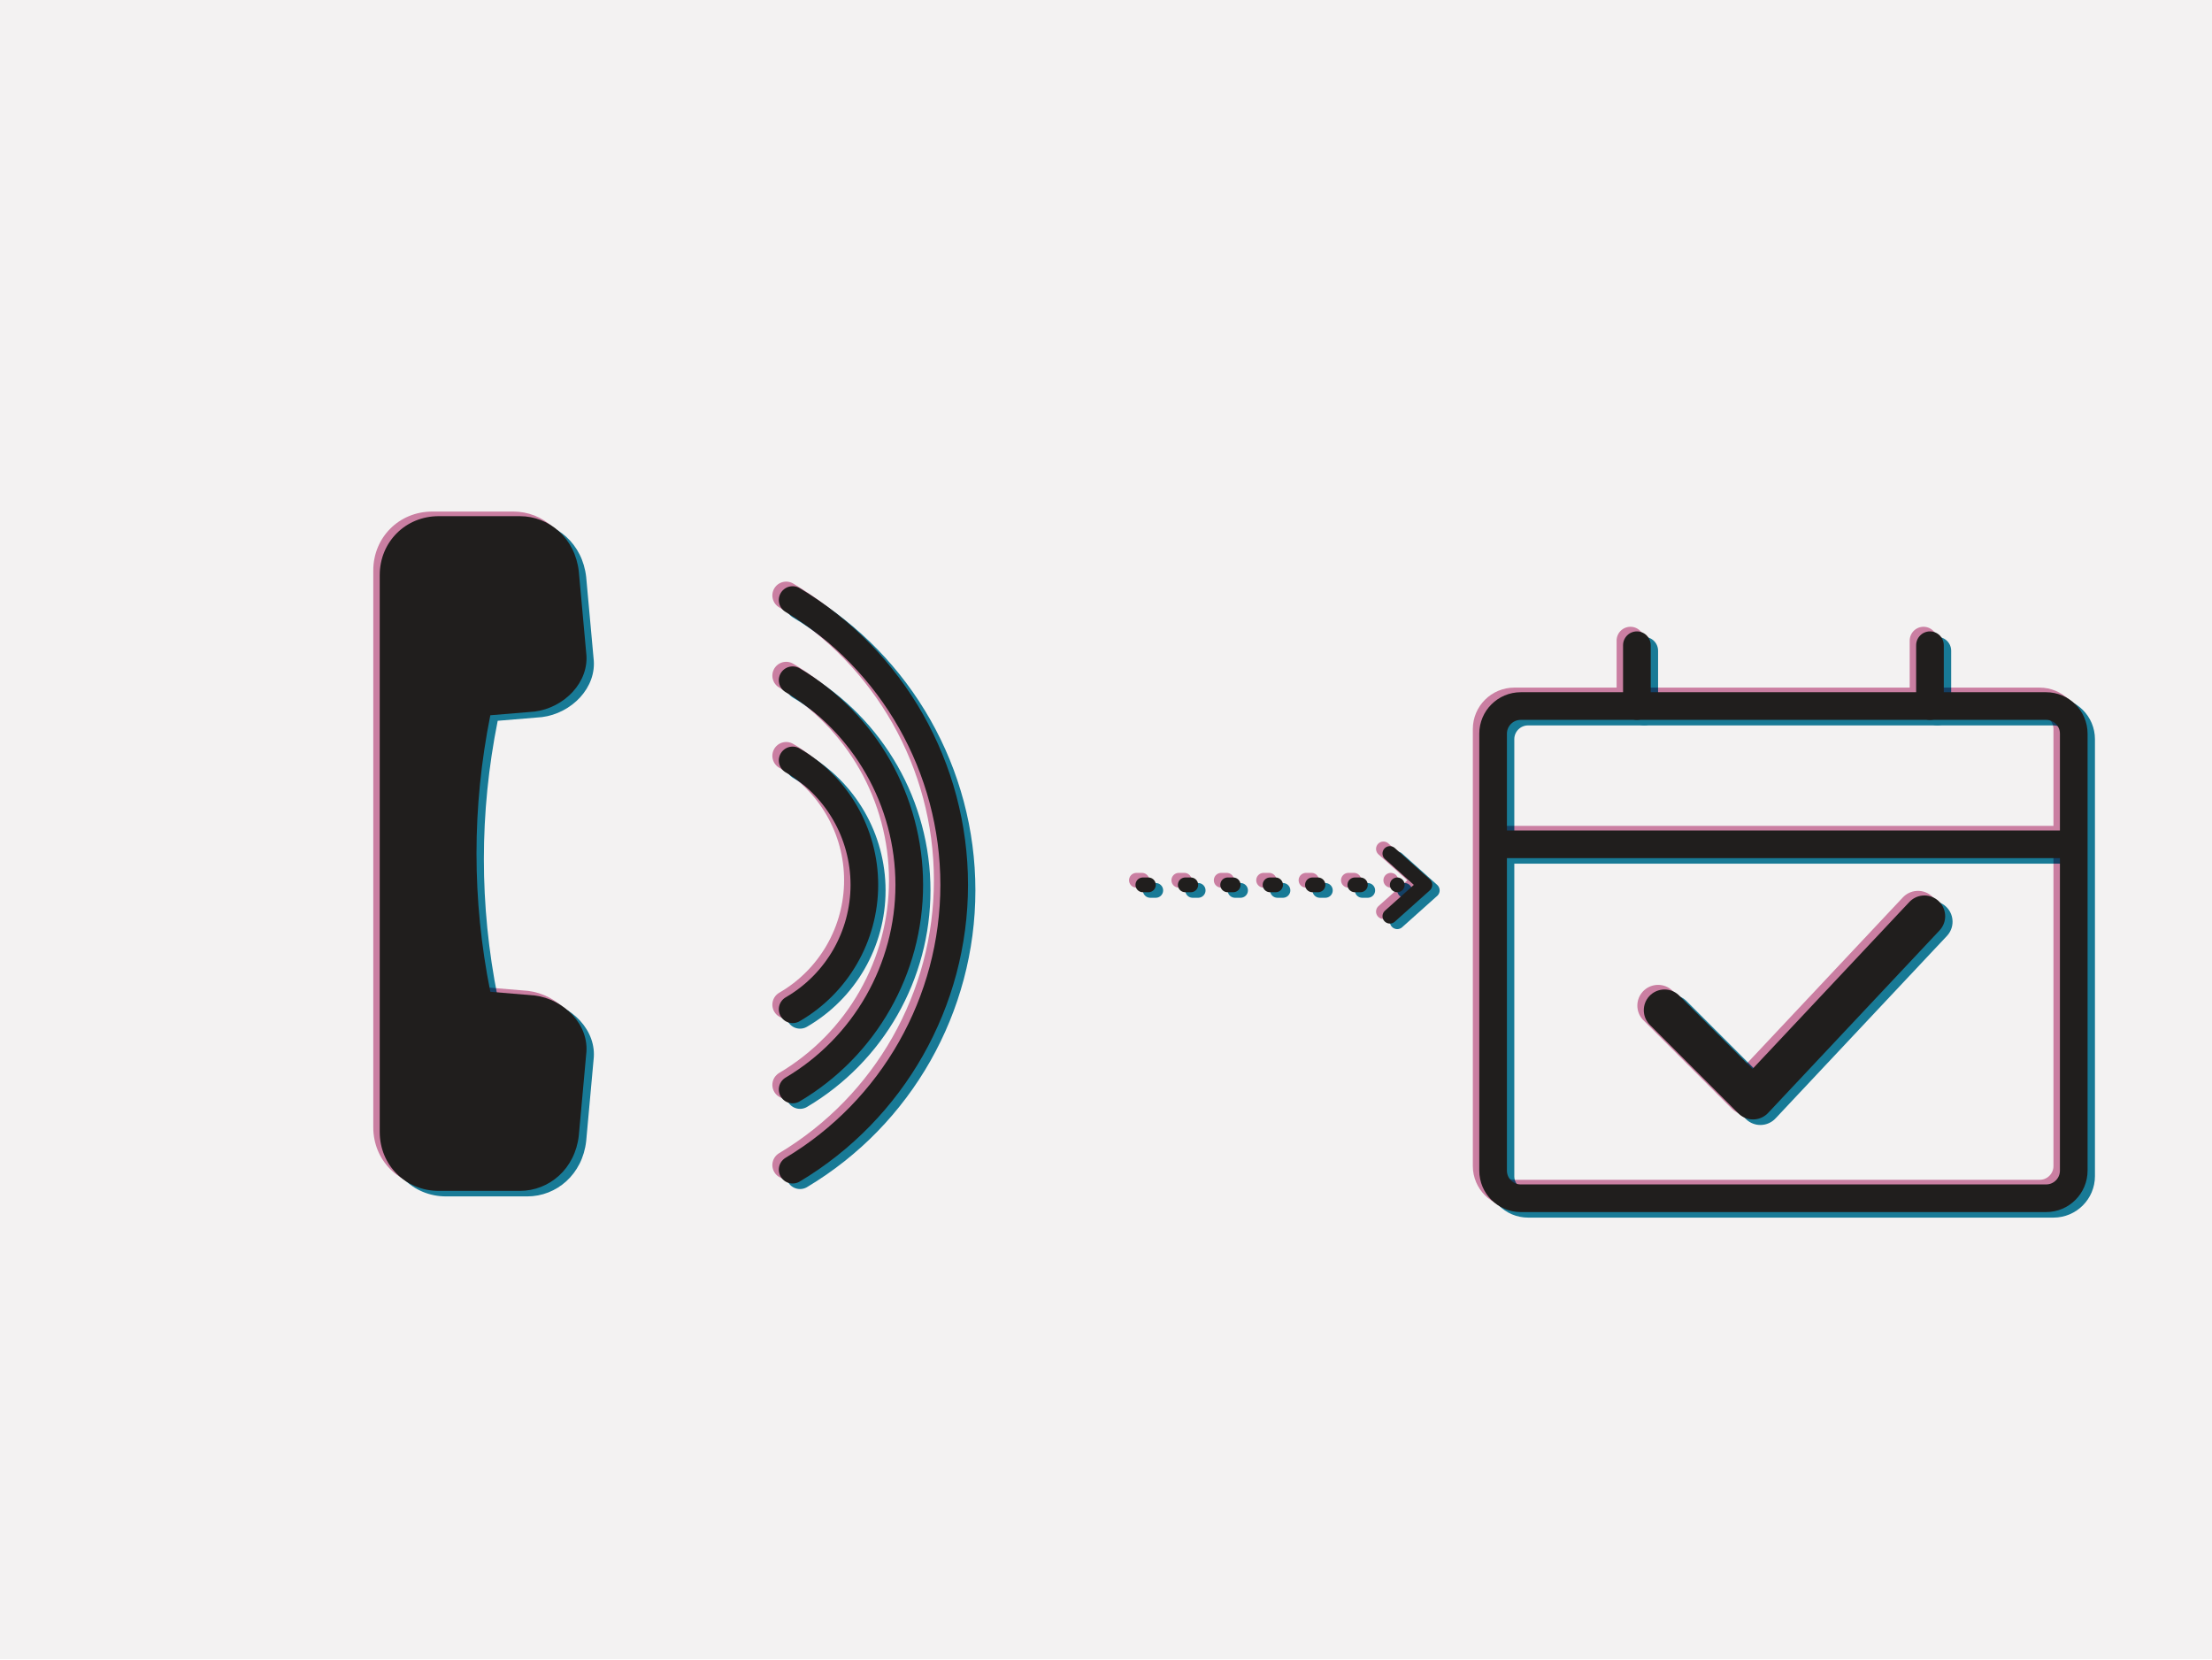
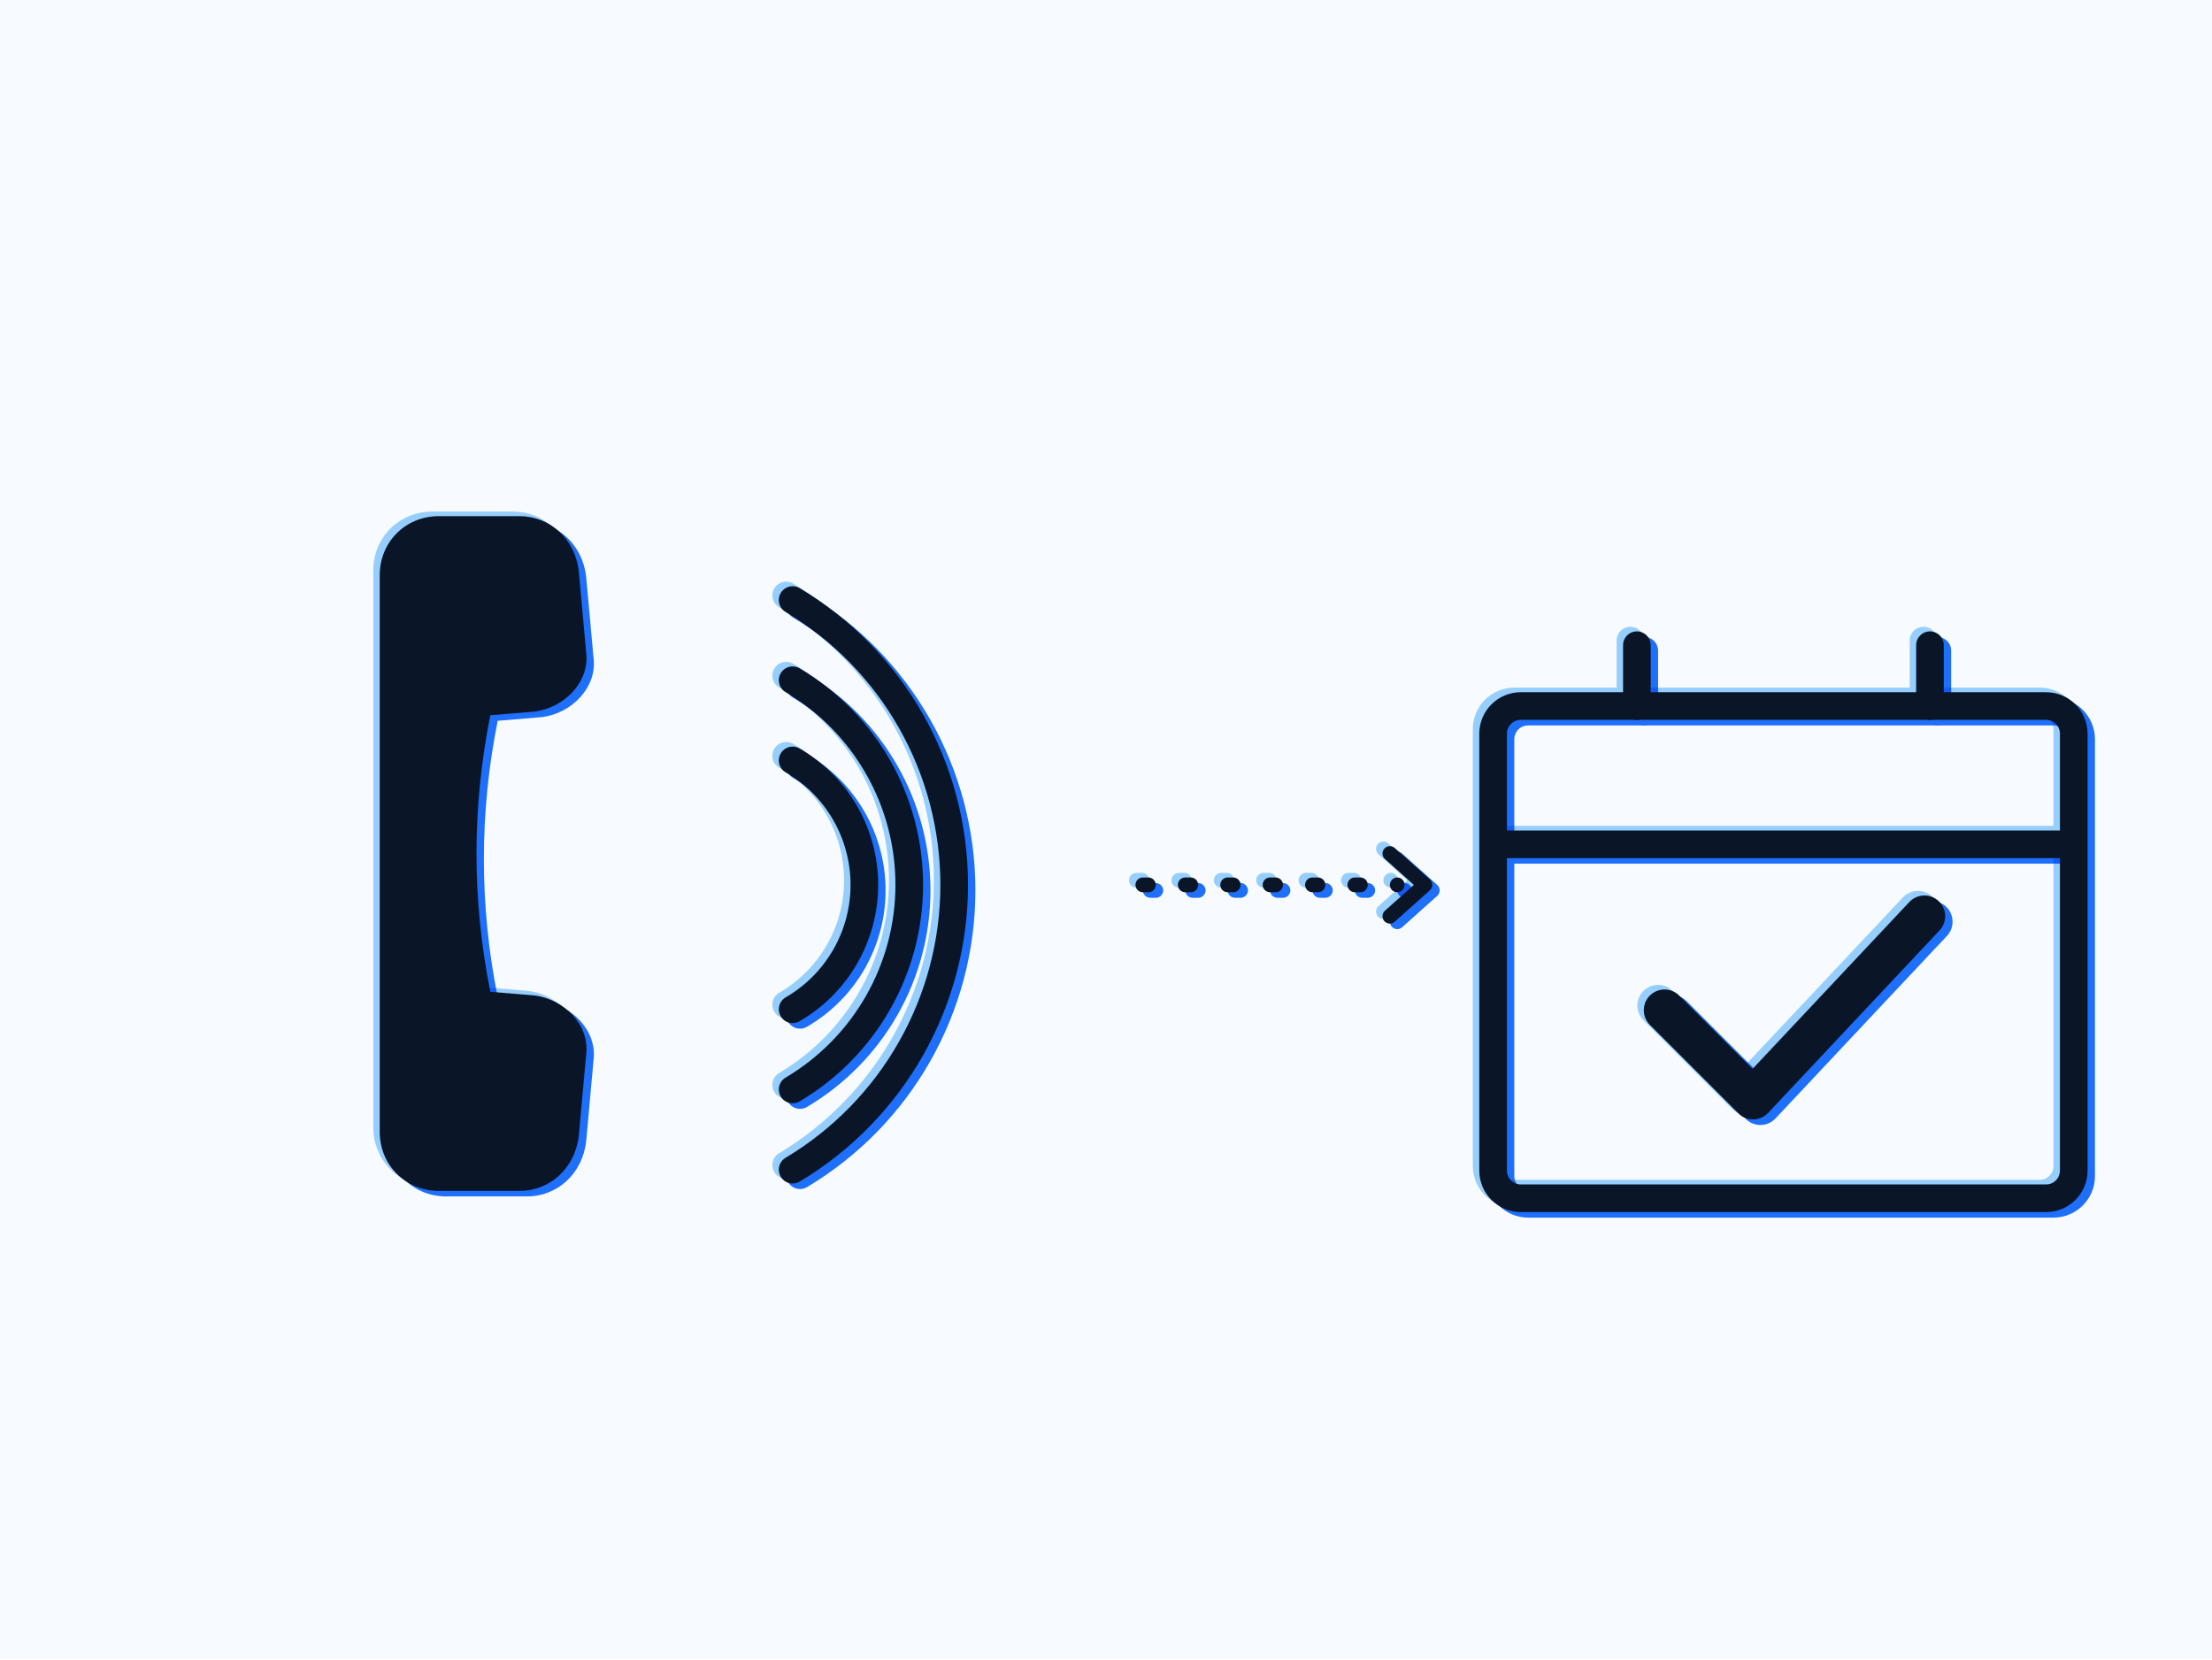
<svg xmlns="http://www.w3.org/2000/svg" viewBox="0 0 1200 900" role="img" aria-label="Una llamada entrante que el agente contesta y convierte en una cita agendada">
  <defs />
-   <rect width="1200" height="900" fill="#f3f2f2" />
-   <g style="mix-blend-mode:multiply" opacity="0.9" transform="translate(4,3)" stroke="#007293" fill="#007293">
+   <rect width="1200" height="900" fill="#f7fbff" />
+   <g style="mix-blend-mode:multiply" opacity="0.9" transform="translate(4,3)" stroke="#0560fc" fill="#0560fc">
    <g transform="translate(170,300) scale(2.0)">
      <path stroke="none" d="M18 6c0-9 7-16 16-16h22c8 0 15 6 16 15l2 22c1 8-6 15-14 16l-12 1c-5 25-5 50 0 75l12 1c8 1 15 8 14 16l-2 22c-1 9-8 15-16 15H34c-9 0-16-7-16-16 0-50 0-99 0-151z" />
    </g>
    <g transform="translate(430,480) scale(1.5)">
      <path d="M0 -45 A 52 52 0 0 1 0 45" fill="none" stroke-width="10" stroke-linecap="round" />
      <path d="M0 -74 A 86 86 0 0 1 0 74" fill="none" stroke-width="10" stroke-linecap="round" />
      <path d="M0 -103 A 120 120 0 0 1 0 103" fill="none" stroke-width="10" stroke-linecap="round" />
    </g>
    <g transform="translate(620,480) rotate(0.0)" fill="none" stroke-width="8" stroke-linecap="round">
      <path d="M0 0 H138" stroke-dasharray="3 20" />
      <path d="M134 -17 l19 17 -19 17" stroke-linejoin="round" />
    </g>
    <g transform="translate(810,350) scale(1.5)" fill="none" stroke-width="10">
      <rect x="0" y="22" width="210" height="178" rx="10" />
      <path d="M0 72 h210" />
      <path d="M52 22 V0 M158 22 V0" stroke-linecap="round" />
      <path d="M62 132 l32 32 62 -66" fill="none" stroke-width="15" stroke-linecap="round" stroke-linejoin="round" />
    </g>
  </g>
-   <g style="mix-blend-mode:multiply" opacity="0.5" transform="translate(-3.5,-2.5)" stroke="#aa0b56" fill="#aa0b56">
+   <g style="mix-blend-mode:multiply" opacity="0.5" transform="translate(-3.5,-2.5)" stroke="#37a3fe" fill="#37a3fe">
    <g transform="translate(170,300) scale(2.0)">
      <path stroke="none" d="M18 6c0-9 7-16 16-16h22c8 0 15 6 16 15l2 22c1 8-6 15-14 16l-12 1c-5 25-5 50 0 75l12 1c8 1 15 8 14 16l-2 22c-1 9-8 15-16 15H34c-9 0-16-7-16-16 0-50 0-99 0-151z" />
    </g>
    <g transform="translate(430,480) scale(1.5)">
      <path d="M0 -45 A 52 52 0 0 1 0 45" fill="none" stroke-width="10" stroke-linecap="round" />
      <path d="M0 -74 A 86 86 0 0 1 0 74" fill="none" stroke-width="10" stroke-linecap="round" />
      <path d="M0 -103 A 120 120 0 0 1 0 103" fill="none" stroke-width="10" stroke-linecap="round" />
    </g>
    <g transform="translate(620,480) rotate(0.0)" fill="none" stroke-width="8" stroke-linecap="round">
      <path d="M0 0 H138" stroke-dasharray="3 20" />
      <path d="M134 -17 l19 17 -19 17" stroke-linejoin="round" />
    </g>
    <g transform="translate(810,350) scale(1.5)" fill="none" stroke-width="10">
      <rect x="0" y="22" width="210" height="178" rx="10" />
      <path d="M0 72 h210" />
      <path d="M52 22 V0 M158 22 V0" stroke-linecap="round" />
      <path d="M62 132 l32 32 62 -66" fill="none" stroke-width="15" stroke-linecap="round" stroke-linejoin="round" />
    </g>
  </g>
-   <g stroke="#201e1d" fill="#201e1d">
+   <g stroke="#0a1628" fill="#0a1628">
    <g transform="translate(170,300) scale(2.0)">
      <path stroke="none" d="M18 6c0-9 7-16 16-16h22c8 0 15 6 16 15l2 22c1 8-6 15-14 16l-12 1c-5 25-5 50 0 75l12 1c8 1 15 8 14 16l-2 22c-1 9-8 15-16 15H34c-9 0-16-7-16-16 0-50 0-99 0-151z" />
    </g>
    <g transform="translate(430,480) scale(1.5)">
      <path d="M0 -45 A 52 52 0 0 1 0 45" fill="none" stroke-width="10" stroke-linecap="round" />
      <path d="M0 -74 A 86 86 0 0 1 0 74" fill="none" stroke-width="10" stroke-linecap="round" />
      <path d="M0 -103 A 120 120 0 0 1 0 103" fill="none" stroke-width="10" stroke-linecap="round" />
    </g>
    <g transform="translate(620,480) rotate(0.0)" fill="none" stroke-width="8" stroke-linecap="round">
      <path d="M0 0 H138" stroke-dasharray="3 20" />
      <path d="M134 -17 l19 17 -19 17" stroke-linejoin="round" />
    </g>
    <g transform="translate(810,350) scale(1.5)" fill="none" stroke-width="10">
      <rect x="0" y="22" width="210" height="178" rx="10" />
      <path d="M0 72 h210" />
      <path d="M52 22 V0 M158 22 V0" stroke-linecap="round" />
      <path d="M62 132 l32 32 62 -66" fill="none" stroke-width="15" stroke-linecap="round" stroke-linejoin="round" />
    </g>
  </g>
</svg>
